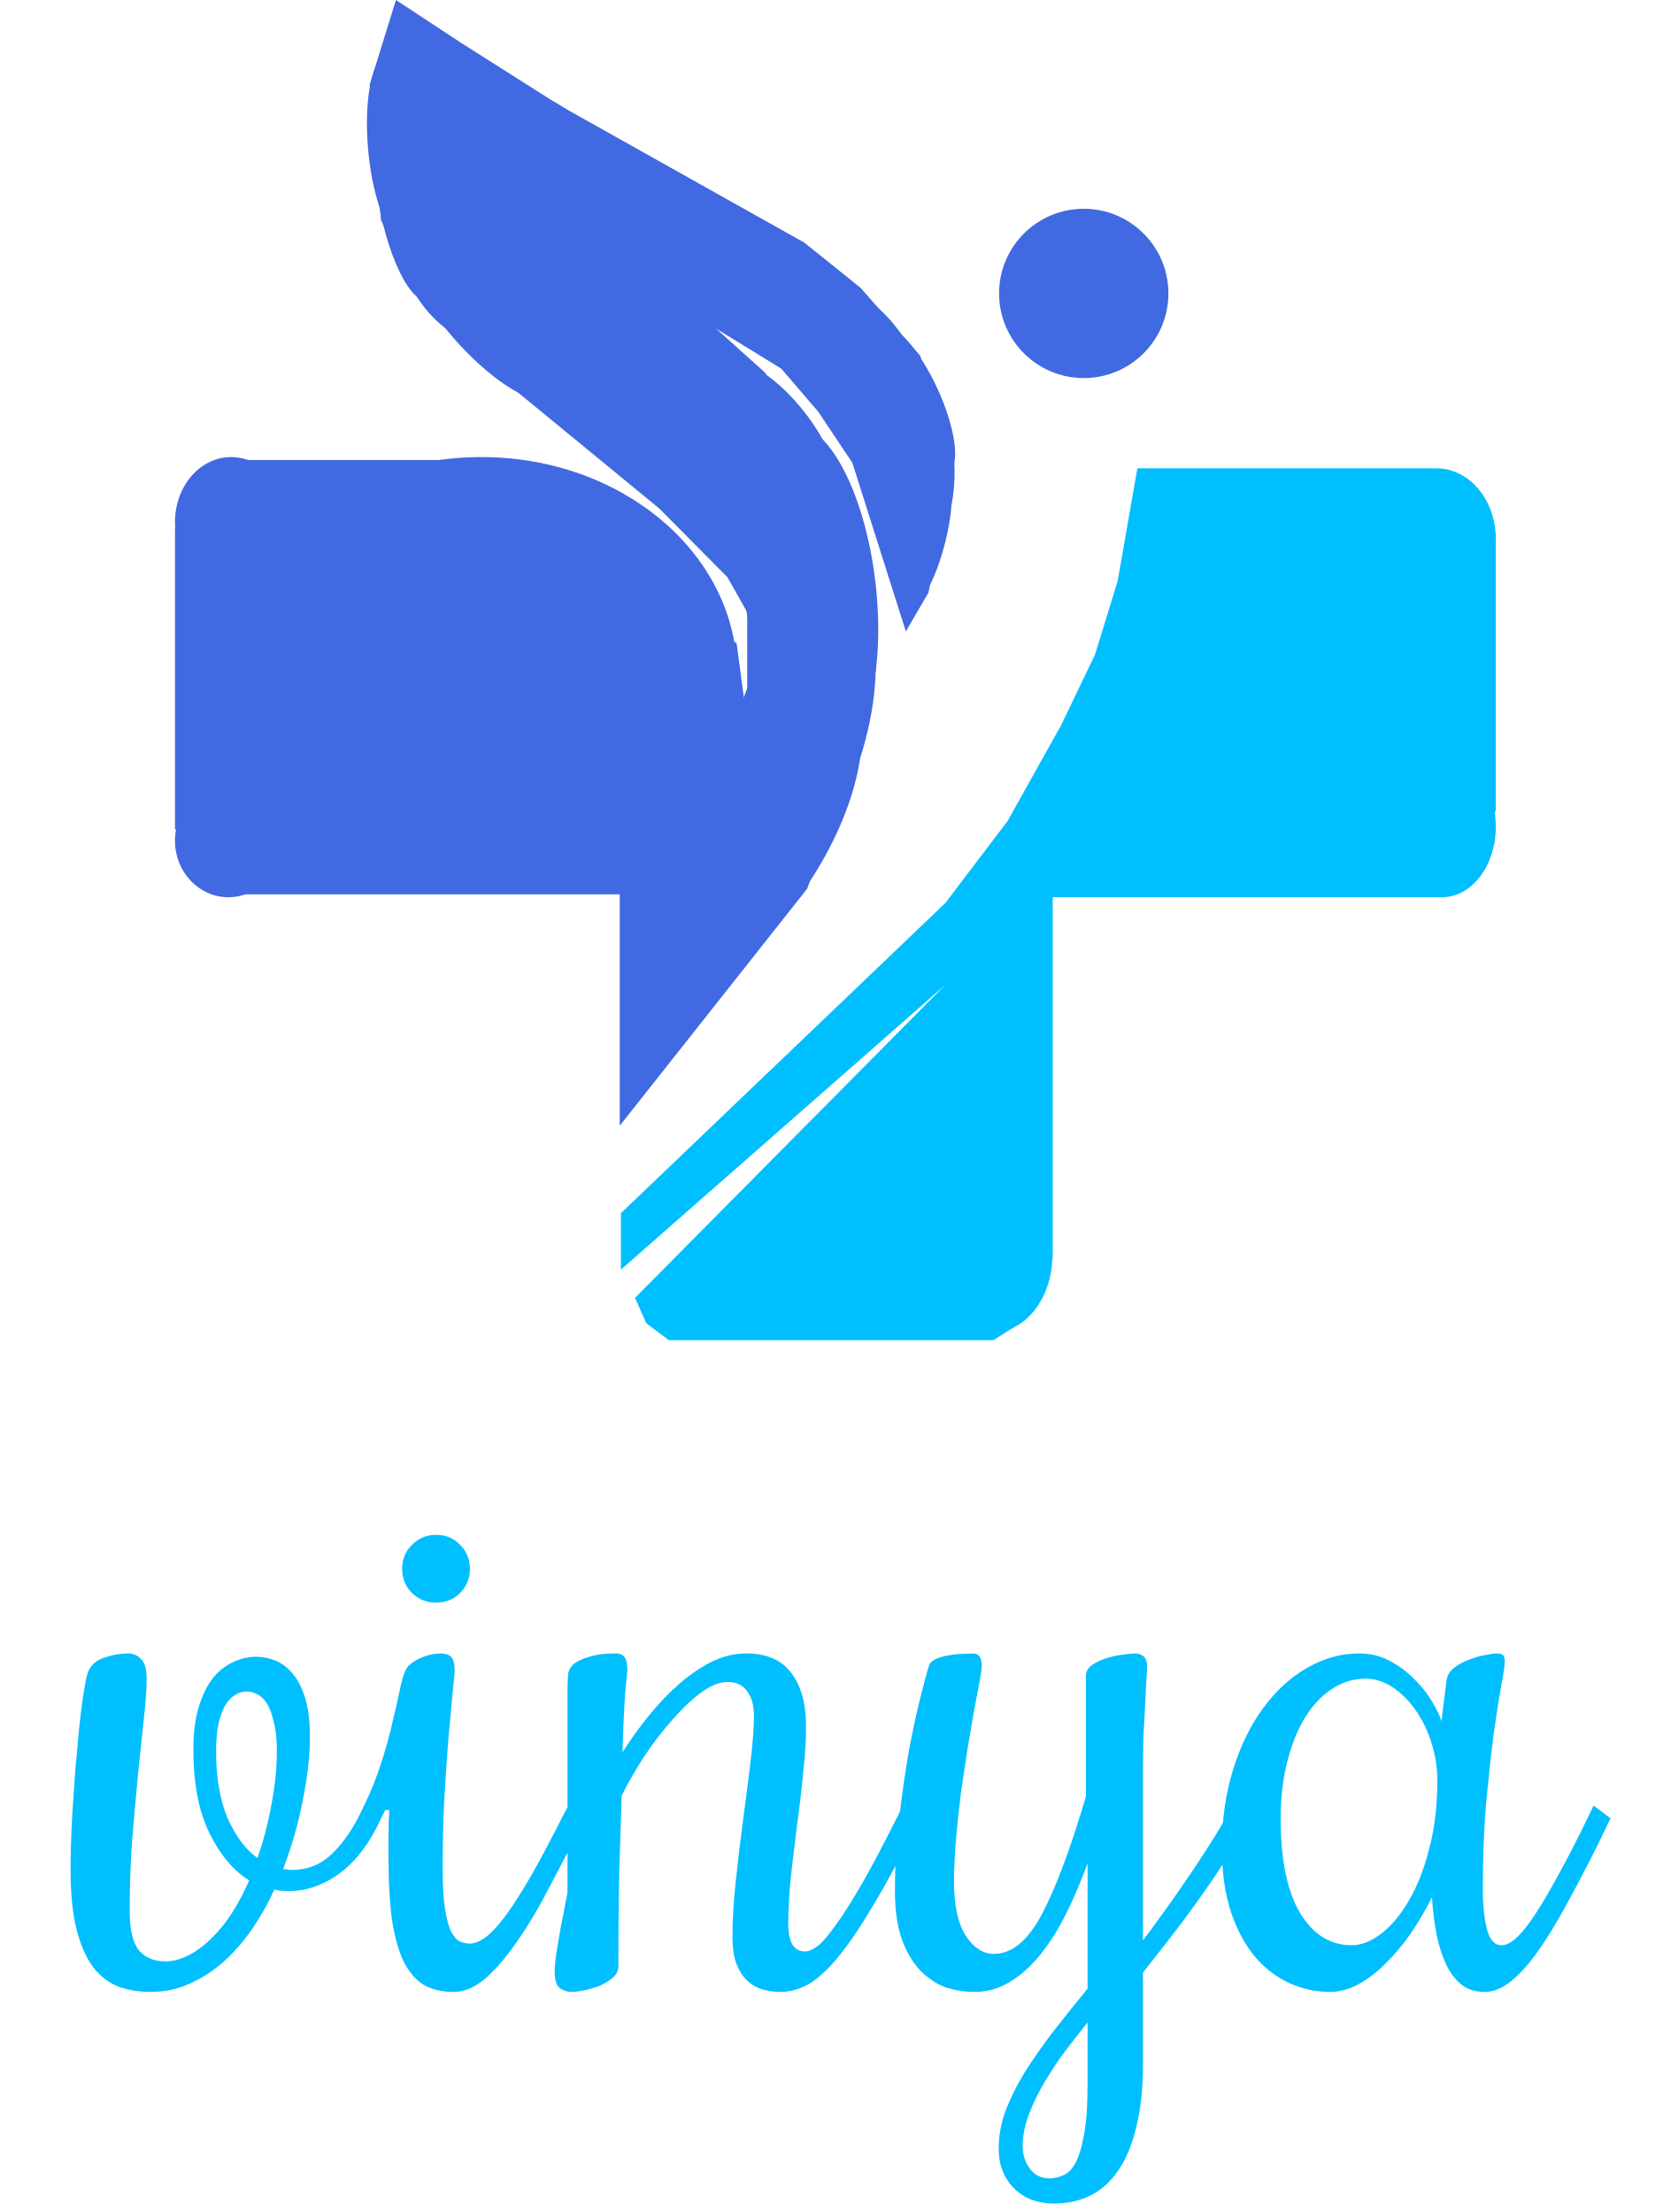
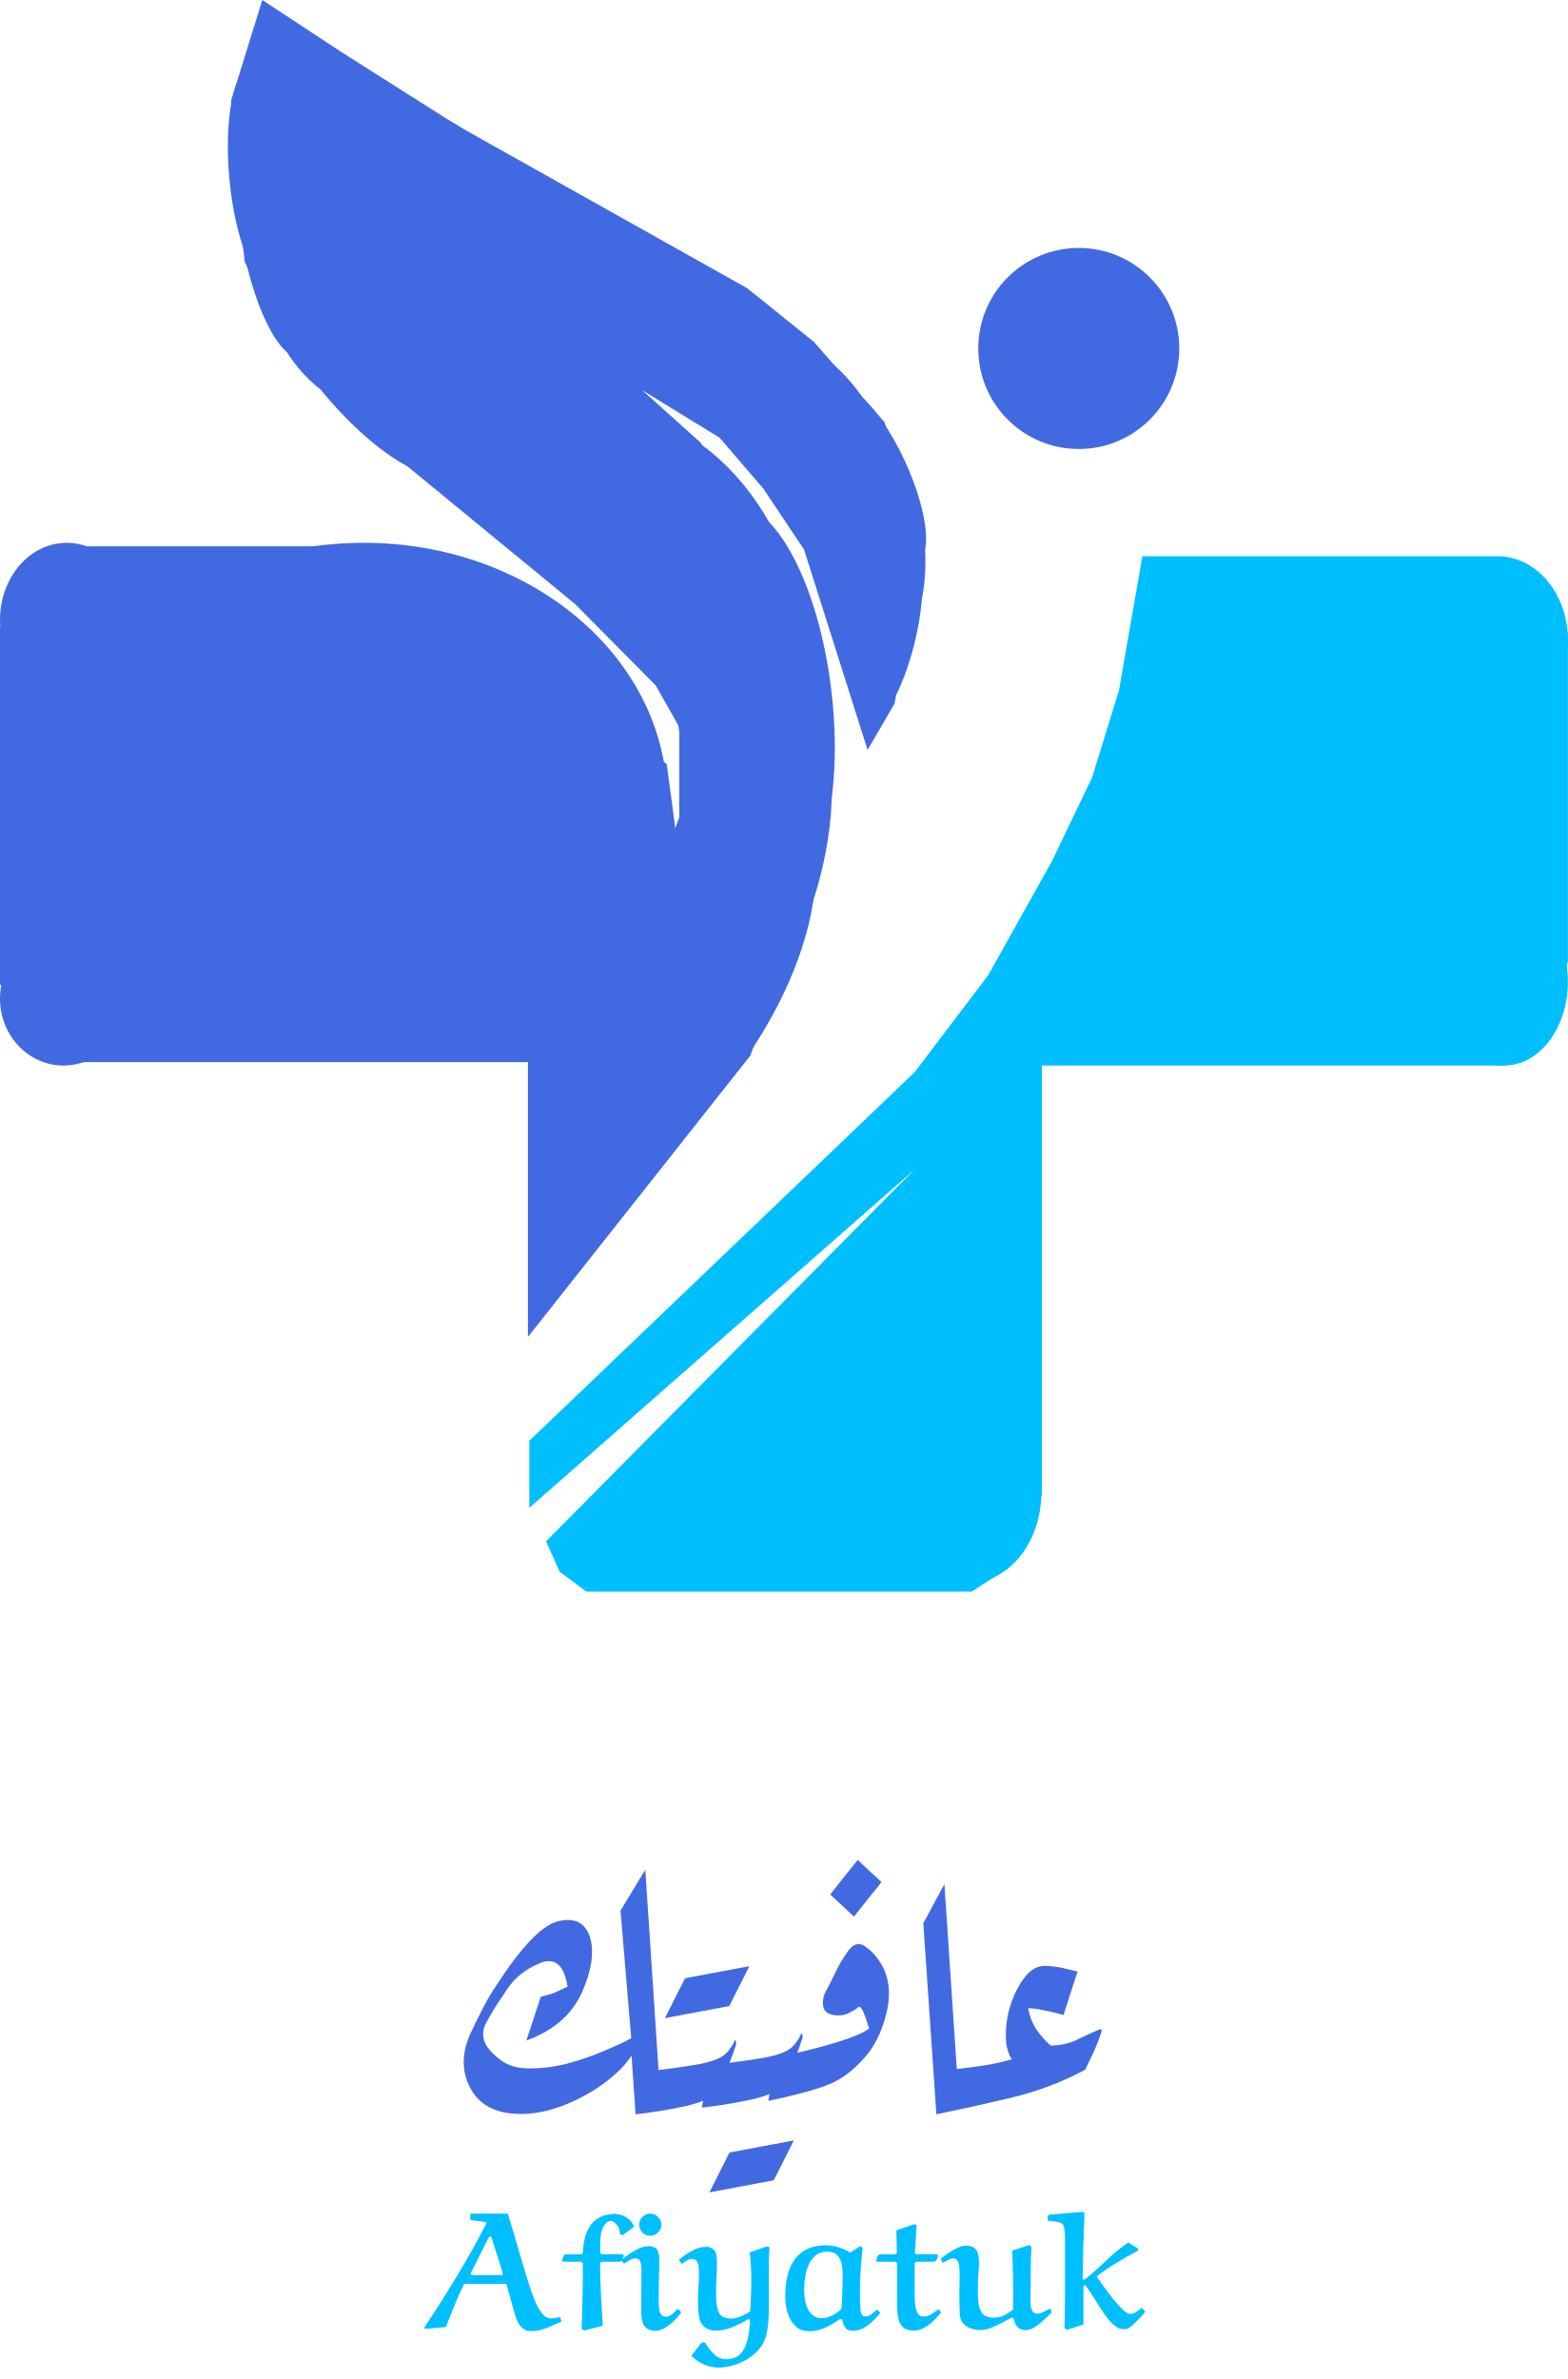
- <svg xmlns="http://www.w3.org/2000/svg" width="296" height="392" viewBox="0 0 296 392" fill="none">
-   <ellipse cx="28.624" cy="12.426" rx="28.624" ry="12.426" transform="matrix(0.500792 -0.865568 0.863521 0.504314 109.691 165.182)" fill="#4169E1" />
-   <ellipse cx="26.758" cy="11.485" rx="26.758" ry="11.485" transform="matrix(0.294583 -0.955626 0.954418 0.298473 122.792 152.39)" fill="#4169E1" />
-   <ellipse cx="29.467" cy="11.66" rx="29.467" ry="11.66" transform="matrix(-0.115822 -0.99327 0.993734 -0.111775 135.335 135.099)" fill="#4169E1" />
-   <ellipse cx="85.274" cy="119.5" rx="45.311" ry="38.5" fill="#4169E1" />
-   <ellipse cx="40.461" cy="149" rx="9.461" ry="10" fill="#4169E1" />
-   <ellipse cx="40.959" cy="92.5" rx="9.958" ry="11.5" fill="#4169E1" />
-   <ellipse cx="89.917" cy="39" rx="19.917" ry="23" fill="#4169E1" />
-   <ellipse cx="8.669" cy="15.477" rx="8.669" ry="15.477" transform="matrix(0.796068 -0.605207 0.602012 0.798487 114 79.493)" fill="#4169E1" />
-   <ellipse cx="8.147" cy="17.73" rx="8.147" ry="17.73" transform="matrix(0.796068 -0.605207 0.602012 0.798487 119.286 69.2616)" fill="#4169E1" />
-   <ellipse cx="9.777" cy="15.477" rx="9.777" ry="15.477" transform="matrix(0.796068 -0.605207 0.602012 0.798487 134.028 57.6606)" fill="#4169E1" />
-   <path d="M143 157.5L109.794 199.5V158.491H76.168H39.532L31 146.845V93.677L39.532 81.524H83.697L130.5 114L132.378 128V108.5L128.865 102.285L116.82 90.132L81.689 61.27L70.146 44.56L67.5 39L65.5 15L70.146 0L81.689 7.595L99.255 18.735L142.5 43L152.453 51L163 63L169 82L164.5 105L160.483 111.906L151 82L144.925 72.916L138.401 65.321L126.858 58.231L135.5 66L149.442 87.6L152.453 130.641L143 157.5Z" fill="#4169E1" />
-   <ellipse cx="164.511" cy="81.206" rx="4.5" ry="12.889" transform="rotate(-4.56186 164.511 81.206)" fill="#4169E1" />
-   <ellipse cx="164.012" cy="95.196" rx="3.561" ry="12.827" transform="rotate(13.9731 164.012 95.1956)" fill="#4169E1" />
-   <ellipse cx="162.015" cy="70.8" rx="4.5" ry="14.219" transform="rotate(-24.6255 162.015 70.8005)" fill="#4169E1" />
-   <ellipse cx="72.293" cy="36.59" rx="5" ry="16.931" transform="rotate(-11.5659 72.293 36.5896)" fill="#4169E1" />
-   <ellipse cx="85.188" cy="57.806" rx="5" ry="16.931" transform="rotate(-42.8983 85.1876 57.8064)" fill="#4169E1" />
-   <ellipse cx="70.207" cy="26.168" rx="5" ry="16.5" transform="rotate(-5.23143 70.2066 26.1675)" fill="#4169E1" />
-   <path d="M167.5 160L110 215V225L167.5 174.5L112.5 230L114.5 234.5L118.5 237.5H176L181.5 234L186.5 223V159H255.5L260.5 156L265 143.5V94.5L259 86L253.5 83H201.5L198 103L194 116L188 128.5L178.5 145.5L167.5 160Z" fill="#00BFFF" />
-   <ellipse cx="254.5" cy="95.5" rx="10.5" ry="12.5" fill="#00BFFF" />
-   <ellipse cx="255.5" cy="146.5" rx="9.5" ry="12.5" fill="#00BFFF" />
-   <ellipse cx="176.873" cy="223.509" rx="9.5" ry="12.5" transform="rotate(6.59703 176.873 223.509)" fill="#00BFFF" />
-   <circle cx="192" cy="52" r="15" fill="#4169E1" />
-   <path d="M25.979 297.482C25.979 299.387 25.808 301.804 25.466 304.733C25.173 307.663 24.831 310.935 24.44 314.548C24.099 318.112 23.757 321.945 23.415 326.047C23.122 330.148 22.976 334.323 22.976 338.571C22.976 341.989 23.537 344.357 24.66 345.676C25.783 346.945 27.321 347.58 29.274 347.58C30.642 347.58 32.033 347.214 33.449 346.481C34.865 345.749 36.208 344.748 37.477 343.479C38.796 342.209 40.017 340.695 41.14 338.938C42.263 337.18 43.264 335.275 44.143 333.225C41.359 331.516 39.016 328.732 37.111 324.875C35.207 320.969 34.255 316.037 34.255 310.08C34.255 307.102 34.572 304.587 35.207 302.536C35.842 300.437 36.672 298.728 37.697 297.409C38.772 296.091 39.968 295.139 41.286 294.553C42.605 293.918 43.947 293.601 45.315 293.601C46.535 293.601 47.731 293.845 48.903 294.333C50.075 294.821 51.101 295.627 51.98 296.75C52.858 297.824 53.566 299.265 54.103 301.071C54.641 302.878 54.909 305.1 54.909 307.736C54.909 311.057 54.494 314.792 53.664 318.942C52.883 323.044 51.711 327.146 50.148 331.247C50.393 331.247 50.637 331.271 50.881 331.32C51.125 331.369 51.369 331.394 51.613 331.394C54.348 331.394 56.667 330.515 58.571 328.757C60.524 326.95 62.258 324.533 63.772 321.506L64.504 319.968L67.507 322.238L66.774 323.776C64.821 327.585 62.453 330.441 59.67 332.346C56.935 334.201 54.103 335.129 51.174 335.129C50.734 335.129 50.246 335.104 49.709 335.056C49.221 335.007 48.855 334.934 48.61 334.836C47.487 337.326 46.169 339.67 44.655 341.867C43.142 344.064 41.457 345.993 39.602 347.653C37.795 349.265 35.793 350.559 33.596 351.535C31.447 352.512 29.152 353 26.711 353C24.709 353 22.854 352.707 21.145 352.121C19.436 351.486 17.922 350.363 16.604 348.752C15.334 347.092 14.333 344.87 13.601 342.087C12.868 339.255 12.502 335.642 12.502 331.247C12.502 329.294 12.551 327.121 12.648 324.729C12.746 322.287 12.893 319.821 13.088 317.331C13.234 314.841 13.43 312.399 13.674 310.007C13.869 307.614 14.089 305.441 14.333 303.488C14.577 301.486 14.821 299.826 15.065 298.508C15.31 297.141 15.554 296.262 15.798 295.871C16.384 294.797 17.36 294.064 18.727 293.674C20.095 293.234 21.413 293.015 22.683 293.015C23.561 293.015 24.318 293.332 24.953 293.967C25.637 294.602 25.979 295.773 25.979 297.482ZM38.283 310.373C38.283 315.061 38.967 319.016 40.334 322.238C41.75 325.412 43.508 327.756 45.607 329.27C46.682 326.193 47.512 323.02 48.098 319.748C48.732 316.428 49.05 313.254 49.05 310.227C49.05 308.273 48.879 306.638 48.537 305.319C48.244 303.952 47.853 302.854 47.365 302.023C46.877 301.193 46.291 300.607 45.607 300.266C44.973 299.924 44.338 299.753 43.703 299.753C43.02 299.753 42.36 299.948 41.726 300.339C41.091 300.681 40.505 301.267 39.968 302.097C39.48 302.927 39.065 304.025 38.723 305.393C38.43 306.76 38.283 308.42 38.283 310.373ZM68.239 320.773L67.507 322.238L66.774 323.776L63.772 321.506L64.504 319.968C65.725 317.478 66.726 314.987 67.507 312.497C68.337 309.958 68.996 307.59 69.484 305.393C70.022 303.195 70.461 301.267 70.803 299.606C71.144 297.946 71.486 296.75 71.828 296.018C72.121 295.432 72.536 294.968 73.073 294.626C73.659 294.235 74.245 293.918 74.831 293.674C75.466 293.43 76.052 293.259 76.589 293.161C77.175 293.063 77.59 293.015 77.834 293.015C78.908 293.015 79.616 293.234 79.958 293.674C80.349 294.113 80.544 294.895 80.544 296.018C80.544 296.555 80.422 297.897 80.178 300.046C79.982 302.146 79.738 304.807 79.445 308.029C79.201 311.203 78.957 314.792 78.713 318.796C78.518 322.751 78.42 326.853 78.42 331.101C78.42 334.177 78.566 336.618 78.859 338.425C79.152 340.183 79.519 341.501 79.958 342.38C80.446 343.259 80.959 343.82 81.496 344.064C82.082 344.309 82.668 344.431 83.254 344.431C84.035 344.431 84.914 344.089 85.891 343.405C86.867 342.722 88.015 341.525 89.333 339.816C90.651 338.059 92.165 335.715 93.874 332.785C95.583 329.807 97.585 326.047 99.88 321.506L100.686 319.968L103.688 322.238L102.883 323.776C101.027 327.39 99.172 330.954 97.316 334.47C95.51 337.985 93.654 341.11 91.75 343.845C89.894 346.579 88.015 348.801 86.11 350.51C84.206 352.17 82.302 353 80.397 353C78.395 353 76.662 352.609 75.197 351.828C73.781 350.998 72.585 349.655 71.608 347.8C70.681 345.944 69.973 343.503 69.484 340.476C69.045 337.399 68.825 333.615 68.825 329.123C68.825 327.854 68.825 326.535 68.825 325.168C68.825 323.752 68.874 322.287 68.972 320.773H68.239ZM83.254 278C83.254 279.709 82.668 281.149 81.496 282.321C80.373 283.444 78.957 284.006 77.248 284.006C75.588 284.006 74.172 283.444 73 282.321C71.828 281.149 71.242 279.709 71.242 278C71.242 276.34 71.828 274.924 73 273.752C74.172 272.58 75.588 271.994 77.248 271.994C78.957 271.994 80.373 272.58 81.496 273.752C82.668 274.924 83.254 276.34 83.254 278ZM128.884 298.068C127.517 298.068 125.979 298.679 124.27 299.899C122.609 301.12 120.925 302.707 119.216 304.66C117.507 306.564 115.847 308.713 114.235 311.105C112.673 313.498 111.306 315.866 110.134 318.21C109.987 322.507 109.841 327.194 109.694 332.272C109.597 337.351 109.548 342.771 109.548 348.532C109.548 349.265 109.206 349.924 108.522 350.51C107.888 351.047 107.131 351.511 106.252 351.901C105.373 352.243 104.47 352.512 103.542 352.707C102.614 352.902 101.857 353 101.271 353C100.539 353 99.856 352.78 99.221 352.341C98.586 351.901 98.269 350.925 98.269 349.411C98.269 348.679 98.342 347.775 98.488 346.701C98.635 345.578 98.83 344.382 99.074 343.112C99.269 341.843 99.514 340.549 99.807 339.23C100.051 337.863 100.295 336.594 100.539 335.422V299.606C100.539 298.63 100.563 297.873 100.612 297.336C100.612 296.75 100.686 296.311 100.832 296.018C101.125 295.334 101.638 294.797 102.37 294.406C103.103 294.016 103.884 293.723 104.714 293.527C105.544 293.283 106.35 293.137 107.131 293.088C107.912 293.039 108.522 293.015 108.962 293.015C109.792 293.015 110.354 293.234 110.646 293.674C110.988 294.113 111.159 294.895 111.159 296.018C111.159 295.871 111.037 297.067 110.793 299.606C110.598 302.146 110.427 305.783 110.28 310.52C111.745 308.225 113.332 306.027 115.041 303.928C116.75 301.828 118.532 299.973 120.388 298.361C122.243 296.75 124.147 295.456 126.101 294.479C128.103 293.503 130.129 293.015 132.18 293.015C135.842 293.015 138.527 294.187 140.236 296.53C141.945 298.825 142.8 301.95 142.8 305.905C142.8 308.396 142.629 311.179 142.287 314.255C141.994 317.282 141.628 320.383 141.188 323.557C140.798 326.682 140.432 329.758 140.09 332.785C139.797 335.764 139.65 338.498 139.65 340.988C139.65 344.211 140.651 345.822 142.653 345.822C143.288 345.822 144.021 345.505 144.851 344.87C145.729 344.187 146.804 342.941 148.073 341.135C149.392 339.328 150.954 336.862 152.761 333.737C154.567 330.563 156.716 326.486 159.206 321.506L159.938 319.968L162.941 322.238L162.209 323.776C159.279 329.636 156.667 334.445 154.372 338.205C152.126 341.965 150.075 344.943 148.22 347.141C146.364 349.338 144.631 350.876 143.02 351.755C141.408 352.585 139.797 353 138.186 353C137.16 353 136.135 352.854 135.109 352.561C134.084 352.268 133.181 351.755 132.399 351.022C131.618 350.29 130.983 349.313 130.495 348.093C130.007 346.823 129.763 345.212 129.763 343.259C129.763 340.329 129.958 337.033 130.349 333.371C130.739 329.709 131.179 326.047 131.667 322.385C132.155 318.723 132.595 315.28 132.985 312.058C133.376 308.786 133.571 306.125 133.571 304.074C133.571 302.268 133.181 300.827 132.399 299.753C131.618 298.63 130.446 298.068 128.884 298.068ZM164.626 295.065C164.821 294.577 165.285 294.187 166.018 293.894C166.75 293.601 167.531 293.405 168.361 293.308C169.191 293.161 169.973 293.088 170.705 293.088C171.438 293.039 171.926 293.015 172.17 293.015C172.902 293.015 173.366 293.21 173.562 293.601C173.806 293.942 173.928 294.504 173.928 295.285C173.928 295.676 173.806 296.555 173.562 297.922C173.317 299.24 173 300.9 172.609 302.902C172.268 304.904 171.877 307.175 171.438 309.714C171.047 312.253 170.656 314.865 170.266 317.551C169.924 320.236 169.631 322.971 169.387 325.754C169.143 328.488 169.021 331.076 169.021 333.518C169.021 337.766 169.729 340.964 171.145 343.112C172.561 345.212 174.196 346.262 176.052 346.262C179.274 346.262 182.131 343.894 184.621 339.157C187.111 334.421 189.699 327.487 192.385 318.356V297.043C192.385 296.213 192.751 295.554 193.483 295.065C194.265 294.528 195.144 294.113 196.12 293.82C197.097 293.527 198.049 293.332 198.977 293.234C199.904 293.088 200.563 293.015 200.954 293.015C202.468 293.015 203.225 293.771 203.225 295.285C203.225 295.822 203.176 296.726 203.078 297.995C203.029 299.216 202.956 300.681 202.858 302.39C202.761 304.05 202.663 305.905 202.565 307.956C202.517 309.958 202.492 311.984 202.492 314.035V343.845C203.371 342.722 204.47 341.232 205.788 339.377C207.155 337.521 208.547 335.544 209.963 333.444C211.428 331.345 212.819 329.245 214.138 327.146C215.505 325.046 216.604 323.166 217.434 321.506L218.239 319.968L221.242 322.238L220.437 323.776C219.411 325.827 218.19 327.951 216.774 330.148C215.358 332.346 213.845 334.567 212.233 336.813C210.671 339.011 209.035 341.208 207.326 343.405C205.666 345.554 204.055 347.604 202.492 349.558V365.744C202.492 370.236 202.077 374.045 201.247 377.17C200.466 380.344 199.367 382.907 197.951 384.86C196.535 386.862 194.875 388.303 192.971 389.182C191.066 390.061 188.991 390.5 186.745 390.5C185.329 390.5 184.011 390.28 182.79 389.841C181.618 389.401 180.593 388.742 179.714 387.863C178.835 387.033 178.151 386.008 177.663 384.787C177.175 383.615 176.931 382.272 176.931 380.759C176.931 378.562 177.321 376.364 178.103 374.167C178.933 371.97 180.056 369.699 181.472 367.355C182.937 365.012 184.621 362.595 186.525 360.104C188.43 357.663 190.48 355.1 192.678 352.414V330.222C191.457 333.542 190.139 336.618 188.723 339.45C187.307 342.233 185.769 344.626 184.108 346.628C182.448 348.63 180.666 350.192 178.762 351.315C176.857 352.438 174.807 353 172.609 353C171.047 353 169.436 352.756 167.775 352.268C166.164 351.73 164.65 350.778 163.234 349.411C161.867 348.044 160.744 346.213 159.865 343.918C158.986 341.574 158.547 338.596 158.547 334.982C158.547 330.881 158.791 326.706 159.279 322.458C159.768 318.21 160.329 314.255 160.964 310.593C161.647 306.931 162.331 303.732 163.015 300.998C163.698 298.215 164.235 296.237 164.626 295.065ZM185.939 386.032C186.721 386.032 187.502 385.861 188.283 385.52C189.113 385.227 189.846 384.519 190.48 383.396C191.115 382.272 191.628 380.612 192.019 378.415C192.458 376.218 192.678 373.239 192.678 369.479V358.42C191.018 360.471 189.479 362.448 188.063 364.353C186.696 366.306 185.5 368.186 184.475 369.992C183.449 371.848 182.644 373.63 182.058 375.339C181.472 377.048 181.179 378.708 181.179 380.319C181.179 381.833 181.594 383.151 182.424 384.274C183.254 385.446 184.426 386.032 185.939 386.032ZM262.697 334.836C262.697 337.619 262.941 339.963 263.43 341.867C263.918 343.771 264.772 344.724 265.993 344.724C266.726 344.724 267.507 344.382 268.337 343.698C269.216 342.966 270.217 341.794 271.34 340.183C272.463 338.571 273.732 336.496 275.148 333.957C276.613 331.369 278.273 328.22 280.129 324.509L282.326 319.968L285.329 322.238L283.132 326.779C281.081 330.881 279.152 334.567 277.346 337.839C275.588 341.062 273.903 343.796 272.292 346.042C270.681 348.288 269.094 350.021 267.531 351.242C266.018 352.414 264.504 353 262.99 353C261.379 353 260.012 352.561 258.889 351.682C257.814 350.803 256.911 349.606 256.179 348.093C255.446 346.53 254.885 344.748 254.494 342.746C254.104 340.695 253.835 338.522 253.688 336.228C252.517 338.571 251.223 340.769 249.807 342.819C248.391 344.821 246.901 346.579 245.339 348.093C243.825 349.606 242.238 350.803 240.578 351.682C238.918 352.561 237.258 353 235.598 353C233.156 353 230.788 352.487 228.493 351.462C226.198 350.437 224.147 348.874 222.341 346.774C220.583 344.675 219.167 342.038 218.093 338.864C217.019 335.642 216.481 331.857 216.481 327.512C216.481 322.434 217.141 317.795 218.459 313.596C219.777 309.348 221.56 305.71 223.806 302.683C226.052 299.606 228.64 297.238 231.569 295.578C234.499 293.869 237.575 293.015 240.798 293.015C242.751 293.015 244.558 293.454 246.218 294.333C247.878 295.212 249.318 296.286 250.539 297.556C251.809 298.776 252.858 300.095 253.688 301.511C254.519 302.878 255.08 304.05 255.373 305.026L256.252 297.922C256.35 296.994 256.789 296.213 257.57 295.578C258.4 294.943 259.304 294.455 260.28 294.113C261.257 293.723 262.209 293.454 263.137 293.308C264.064 293.112 264.724 293.015 265.114 293.015C265.7 293.015 266.091 293.112 266.286 293.308C266.481 293.503 266.579 293.894 266.579 294.479C266.579 295.212 266.359 296.701 265.92 298.947C265.529 301.145 265.09 303.977 264.602 307.443C264.162 310.861 263.723 314.89 263.283 319.528C262.893 324.167 262.697 329.27 262.697 334.836ZM254.641 315.5C254.641 313.254 254.299 311.057 253.615 308.908C252.932 306.711 252.004 304.782 250.832 303.122C249.66 301.413 248.293 300.046 246.73 299.021C245.217 297.995 243.605 297.482 241.896 297.482C239.797 297.482 237.819 298.093 235.964 299.313C234.157 300.485 232.57 302.17 231.203 304.367C229.885 306.516 228.835 309.128 228.054 312.204C227.272 315.231 226.882 318.576 226.882 322.238C226.882 329.562 228.029 335.153 230.324 339.011C232.619 342.819 235.671 344.724 239.479 344.724C241.14 344.724 242.849 344.064 244.606 342.746C246.413 341.379 248.049 339.45 249.514 336.96C251.027 334.421 252.248 331.345 253.176 327.731C254.152 324.118 254.641 320.041 254.641 315.5Z" fill="#00BFFF" />
+ <svg xmlns="http://www.w3.org/2000/svg" width="234" height="355" viewBox="0 0 234 355" fill="none">
+   <ellipse cx="28.624" cy="12.426" rx="28.624" ry="12.426" transform="matrix(0.500792 -0.865568 0.863521 0.504314 78.6906 165.182)" fill="#4169E1" />
+   <ellipse cx="26.758" cy="11.485" rx="26.758" ry="11.485" transform="matrix(0.294583 -0.955626 0.954418 0.298473 91.7922 152.39)" fill="#4169E1" />
+   <ellipse cx="29.467" cy="11.66" rx="29.467" ry="11.66" transform="matrix(-0.115822 -0.99327 0.993734 -0.111775 104.335 135.099)" fill="#4169E1" />
+   <ellipse cx="54.274" cy="119.5" rx="45.311" ry="38.5" fill="#4169E1" />
+   <ellipse cx="9.461" cy="149" rx="9.461" ry="10" fill="#4169E1" />
+   <ellipse cx="9.958" cy="92.5" rx="9.958" ry="11.5" fill="#4169E1" />
+   <ellipse cx="58.917" cy="39" rx="19.917" ry="23" fill="#4169E1" />
+   <ellipse cx="8.669" cy="15.477" rx="8.669" ry="15.477" transform="matrix(0.796068 -0.605207 0.602012 0.798487 83 79.493)" fill="#4169E1" />
+   <ellipse cx="8.147" cy="17.73" rx="8.147" ry="17.73" transform="matrix(0.796068 -0.605207 0.602012 0.798487 88.2862 69.2616)" fill="#4169E1" />
+   <ellipse cx="9.777" cy="15.477" rx="9.777" ry="15.477" transform="matrix(0.796068 -0.605207 0.602012 0.798487 103.028 57.6606)" fill="#4169E1" />
+   <path d="M112 157.5L78.794 199.5V158.491H45.169H8.532L0 146.845V93.677L8.532 81.524H52.697L99.5 114L101.378 128V108.5L97.865 102.285L85.82 90.132L50.689 61.27L39.146 44.56L36.5 39L34.5 15L39.146 0L50.689 7.595L68.255 18.735L111.5 43L121.453 51L132 63L138 82L133.5 105L129.483 111.906L120 82L113.925 72.916L107.401 65.321L95.858 58.231L104.5 66L118.442 87.6L121.453 130.641L112 157.5Z" fill="#4169E1" />
+   <ellipse cx="133.511" cy="81.206" rx="4.5" ry="12.889" transform="rotate(-4.56186 133.511 81.206)" fill="#4169E1" />
+   <ellipse cx="133.012" cy="95.196" rx="3.561" ry="12.827" transform="rotate(13.9731 133.012 95.1956)" fill="#4169E1" />
+   <ellipse cx="131.015" cy="70.8" rx="4.5" ry="14.219" transform="rotate(-24.6255 131.015 70.8005)" fill="#4169E1" />
+   <ellipse cx="41.293" cy="36.59" rx="5" ry="16.931" transform="rotate(-11.5659 41.293 36.5896)" fill="#4169E1" />
+   <ellipse cx="54.188" cy="57.806" rx="5" ry="16.931" transform="rotate(-42.8983 54.1876 57.8064)" fill="#4169E1" />
+   <ellipse cx="39.207" cy="26.168" rx="5" ry="16.5" transform="rotate(-5.23143 39.2066 26.1675)" fill="#4169E1" />
+   <path d="M136.5 160L79 215V225L136.5 174.5L81.5 230L83.5 234.5L87.5 237.5H145L150.5 234L155.5 223V159H224.5L229.5 156L234 143.5V94.5L228 86L222.5 83H170.5L167 103L163 116L157 128.5L147.5 145.5L136.5 160Z" fill="#00BFFF" />
+   <ellipse cx="223.5" cy="95.5" rx="10.5" ry="12.5" fill="#00BFFF" />
+   <ellipse cx="224.5" cy="146.5" rx="9.5" ry="12.5" fill="#00BFFF" />
+   <ellipse cx="145.873" cy="223.509" rx="9.5" ry="12.5" transform="rotate(6.59703 145.873 223.509)" fill="#00BFFF" />
+   <circle cx="161" cy="52" r="15" fill="#4169E1" />
+   <path d="M66.543 347.25L63.393 347.525L63.343 347.275C65.026 344.758 66.643 342.217 68.193 339.65C69.743 337.083 71.21 334.467 72.593 331.8C72.61 331.783 72.618 331.742 72.618 331.675C72.618 331.608 72.593 331.575 72.543 331.575L70.193 331.275V330.325H75.793L78.568 339.65C78.751 340.233 78.96 340.892 79.193 341.625C79.427 342.342 79.693 343.033 79.993 343.7C80.293 344.35 80.626 344.892 80.993 345.325C81.36 345.742 81.751 345.95 82.168 345.95C82.385 345.95 82.618 345.933 82.868 345.9C83.135 345.85 83.385 345.8 83.618 345.75L83.793 346.45C83.076 346.767 82.326 347.083 81.543 347.4C80.76 347.7 80.001 347.85 79.268 347.85C78.768 347.85 78.36 347.725 78.043 347.475C77.727 347.208 77.477 346.883 77.293 346.5C77.11 346.117 76.96 345.733 76.843 345.35L75.568 340.8H69.293C69.01 341.333 68.71 341.967 68.393 342.7C68.076 343.417 67.76 344.175 67.443 344.975C67.126 345.758 66.826 346.517 66.543 347.25ZM74.793 339.5C74.826 339.5 74.868 339.492 74.918 339.475C74.985 339.442 75.018 339.408 75.018 339.375C75.018 339.342 75.018 339.283 75.018 339.2C75.018 339.117 75.01 339.067 74.993 339.05L73.368 333.925C73.352 333.842 73.318 333.792 73.268 333.775C73.218 333.742 73.177 333.725 73.143 333.725C73.076 333.725 73.001 333.792 72.918 333.925L70.293 339.125C70.26 339.175 70.243 339.25 70.243 339.35C70.243 339.383 70.276 339.417 70.343 339.45C70.41 339.483 70.468 339.5 70.518 339.5H74.793ZM89.567 337.7C89.567 339.267 89.608 340.875 89.692 342.525C89.792 344.158 89.883 345.667 89.967 347.05L87.242 347.75L86.817 347.525C86.85 346.658 86.875 345.675 86.892 344.575C86.925 343.458 86.95 342.308 86.967 341.125C86.983 339.942 86.992 338.808 86.992 337.725L86.767 337.5H83.992L83.867 337.3L84.117 336.575L84.392 336.4H86.792L86.992 336.15C87.058 334.817 87.267 333.758 87.617 332.975C87.983 332.192 88.417 331.617 88.917 331.25C89.433 330.867 89.942 330.625 90.442 330.525C90.958 330.408 91.392 330.35 91.742 330.35C91.908 330.35 92.167 330.392 92.517 330.475C92.867 330.542 93.242 330.717 93.642 331C94.042 331.267 94.383 331.692 94.667 332.275L92.917 333.55L92.517 333.375C92.517 332.775 92.35 332.3 92.017 331.95C91.7 331.583 91.408 331.4 91.142 331.4C90.892 331.4 90.617 331.558 90.317 331.875C90.033 332.192 89.833 332.642 89.717 333.225C89.65 333.575 89.608 333.958 89.592 334.375C89.575 334.775 89.567 335.367 89.567 336.15L89.792 336.375H92.942L93.092 336.625L92.867 337.275L92.567 337.5H89.792L89.567 337.7ZM95.403 331.975C95.403 331.525 95.562 331.142 95.878 330.825C96.212 330.492 96.603 330.325 97.053 330.325C97.503 330.325 97.887 330.492 98.203 330.825C98.537 331.142 98.703 331.525 98.703 331.975C98.703 332.425 98.537 332.817 98.203 333.15C97.887 333.467 97.503 333.625 97.053 333.625C96.603 333.625 96.212 333.467 95.878 333.15C95.562 332.817 95.403 332.425 95.403 331.975ZM101.178 344.525L101.603 344.925V345.2C101.287 345.583 100.92 345.983 100.503 346.4C100.087 346.8 99.637 347.142 99.153 347.425C98.687 347.692 98.203 347.825 97.703 347.825C97.403 347.825 97.12 347.758 96.853 347.625C96.587 347.508 96.37 347.342 96.203 347.125C95.987 346.825 95.845 346.458 95.778 346.025C95.712 345.592 95.687 344.992 95.703 344.225C95.72 343.442 95.728 342.417 95.728 341.15V338.225C95.712 337.958 95.645 337.692 95.528 337.425C95.428 337.142 95.203 337 94.853 337C94.587 337 94.303 337.083 94.003 337.25C93.72 337.4 93.428 337.583 93.128 337.8L92.728 337.25C93.112 336.933 93.528 336.617 93.978 336.3C94.445 335.983 94.92 335.717 95.403 335.5C95.887 335.283 96.37 335.175 96.853 335.175C97.103 335.175 97.345 335.225 97.578 335.325C97.812 335.408 97.987 335.55 98.103 335.75C98.203 335.917 98.278 336.125 98.328 336.375C98.378 336.625 98.403 337.117 98.403 337.85C98.403 338.35 98.387 338.858 98.353 339.375C98.337 339.875 98.328 340.375 98.328 340.875C98.328 341.892 98.32 342.758 98.303 343.475C98.303 344.192 98.378 344.742 98.528 345.125C98.678 345.508 98.97 345.7 99.403 345.7C99.703 345.7 100.012 345.567 100.328 345.3C100.645 345.033 100.928 344.775 101.178 344.525ZM114.847 335.325C114.83 335.692 114.814 336.025 114.797 336.325C114.78 336.608 114.764 336.933 114.747 337.3C114.747 337.667 114.747 338.133 114.747 338.7C114.747 339.25 114.747 339.958 114.747 340.825C114.747 341.692 114.747 342.775 114.747 344.075C114.747 345.025 114.722 345.825 114.672 346.475C114.622 347.108 114.522 347.742 114.372 348.375C114.139 349.375 113.647 350.242 112.897 350.975C112.147 351.708 111.264 352.275 110.247 352.675C109.247 353.092 108.23 353.3 107.197 353.3C106.48 353.3 105.747 353.133 104.997 352.8C104.247 352.467 103.647 352.042 103.197 351.525L104.697 349.55H105.222C105.605 350.217 106.055 350.8 106.572 351.3C107.105 351.8 107.689 352.05 108.322 352.05C109.272 352.05 109.997 351.783 110.497 351.25C111.014 350.717 111.372 350 111.572 349.1C111.789 348.217 111.905 347.233 111.922 346.15L111.672 346.05C111.005 346.483 110.23 346.883 109.347 347.25C108.48 347.6 107.68 347.775 106.947 347.775C106.247 347.775 105.705 347.642 105.322 347.375C104.939 347.108 104.664 346.758 104.497 346.325C104.347 345.875 104.255 345.375 104.222 344.825C104.189 344.258 104.172 343.683 104.172 343.1C104.172 342.467 104.197 341.825 104.247 341.175C104.297 340.525 104.322 339.883 104.322 339.25C104.322 338.983 104.305 338.683 104.272 338.35C104.255 338 104.172 337.7 104.022 337.45C103.872 337.2 103.605 337.075 103.222 337.075C103.005 337.075 102.755 337.158 102.472 337.325C102.205 337.492 101.972 337.667 101.772 337.85L101.322 337.225C101.855 336.758 102.489 336.317 103.222 335.9C103.955 335.483 104.689 335.275 105.422 335.275C105.839 335.275 106.214 335.425 106.547 335.725C106.68 335.842 106.789 336.042 106.872 336.325C106.955 336.592 106.997 337.117 106.997 337.9C106.997 338.633 106.972 339.358 106.922 340.075C106.889 340.775 106.872 341.517 106.872 342.3C106.872 343.633 107.022 344.583 107.322 345.15C107.622 345.7 108.23 345.975 109.147 345.975C109.497 345.975 109.855 345.908 110.222 345.775C110.605 345.642 110.955 345.492 111.272 345.325C111.589 345.142 111.814 345.008 111.947 344.925C112.014 344.192 112.055 343.442 112.072 342.675C112.105 341.892 112.122 341.108 112.122 340.325C112.122 339.592 112.105 338.875 112.072 338.175C112.039 337.458 111.98 336.767 111.897 336.1L114.397 335.225L114.847 335.325ZM128.391 335.175L128.741 335.4C128.625 336.533 128.525 337.675 128.441 338.825C128.375 339.958 128.341 341.092 128.341 342.225C128.341 343.342 128.375 344.2 128.441 344.8C128.508 345.383 128.75 345.675 129.166 345.675C129.45 345.675 129.75 345.558 130.066 345.325C130.383 345.075 130.666 344.842 130.916 344.625L131.391 345.15C131.058 345.55 130.675 345.958 130.241 346.375C129.825 346.775 129.366 347.117 128.866 347.4C128.366 347.667 127.833 347.8 127.266 347.8C126.7 347.8 126.308 347.617 126.091 347.25C125.891 346.883 125.766 346.517 125.716 346.15L125.391 346.025C124.741 346.508 124.016 346.942 123.216 347.325C122.416 347.692 121.591 347.875 120.741 347.875C120.075 347.875 119.508 347.708 119.041 347.375C118.591 347.042 118.225 346.608 117.941 346.075C117.675 345.542 117.483 344.983 117.366 344.4C117.25 343.8 117.191 343.242 117.191 342.725C117.191 340.192 117.7 338.283 118.716 337C119.75 335.7 121.258 335.05 123.241 335.05C123.925 335.05 124.566 335.15 125.166 335.35C125.766 335.533 126.341 335.792 126.891 336.125L128.391 335.175ZM125.766 339.225C125.766 338.792 125.716 338.325 125.616 337.825C125.516 337.325 125.3 336.9 124.966 336.55C124.65 336.183 124.15 336 123.466 336C122.75 336 122.166 336.192 121.716 336.575C121.266 336.942 120.916 337.425 120.666 338.025C120.416 338.608 120.241 339.233 120.141 339.9C120.058 340.567 120.016 341.183 120.016 341.75C120.016 342.183 120.05 342.642 120.116 343.125C120.2 343.608 120.341 344.067 120.541 344.5C120.741 344.917 121.008 345.258 121.341 345.525C121.691 345.792 122.125 345.925 122.641 345.925C123.208 345.925 123.741 345.783 124.241 345.5C124.758 345.217 125.2 344.908 125.566 344.575C125.616 344.208 125.65 343.717 125.666 343.1C125.7 342.467 125.725 341.808 125.741 341.125C125.758 340.425 125.766 339.792 125.766 339.225ZM133.783 332.8L136.458 331.9L136.833 332.075C136.833 332.075 136.816 332.217 136.783 332.5C136.766 332.783 136.741 333.142 136.708 333.575C136.691 333.992 136.666 334.433 136.633 334.9C136.599 335.367 136.566 335.792 136.533 336.175L136.708 336.375H139.833L140.008 336.625L139.758 337.275L139.458 337.5H136.708L136.508 337.7V341.675C136.508 342.375 136.524 343.033 136.558 343.65C136.608 344.25 136.724 344.742 136.908 345.125C137.108 345.492 137.433 345.675 137.883 345.675C138.216 345.675 138.566 345.575 138.933 345.375C139.316 345.158 139.641 344.925 139.908 344.675H140.158L140.458 345.05C140.141 345.467 139.766 345.883 139.333 346.3C138.916 346.717 138.449 347.067 137.933 347.35C137.433 347.633 136.899 347.775 136.333 347.775C135.733 347.775 135.266 347.65 134.933 347.4C134.599 347.15 134.358 346.817 134.208 346.4C134.058 345.967 133.966 345.492 133.933 344.975C133.899 344.458 133.883 343.942 133.883 343.425V337.725L133.658 337.5H130.908L130.758 337.3L131.008 336.575L131.283 336.4H133.683L133.858 336.175C133.858 335.742 133.849 335.267 133.833 334.75C133.816 334.217 133.799 333.758 133.783 333.375C133.783 332.992 133.783 332.8 133.783 332.8ZM151.061 335.85L153.636 335L153.936 335.25C153.886 336.383 153.852 337.517 153.836 338.65C153.819 339.783 153.811 340.925 153.811 342.075C153.811 342.242 153.802 342.5 153.786 342.85C153.769 343.2 153.777 343.558 153.811 343.925C153.844 344.292 153.936 344.608 154.086 344.875C154.236 345.125 154.486 345.25 154.836 345.25C155.086 345.25 155.361 345.175 155.661 345.025C155.977 344.875 156.269 344.717 156.536 344.55H156.786L156.986 345.05C156.636 345.4 156.236 345.783 155.786 346.2C155.336 346.617 154.877 346.975 154.411 347.275C153.961 347.558 153.519 347.7 153.086 347.7C152.502 347.7 152.077 347.533 151.811 347.2C151.544 346.85 151.369 346.442 151.286 345.975L151.036 345.825C150.552 346.075 150.027 346.35 149.461 346.65C148.911 346.933 148.369 347.183 147.836 347.4C147.302 347.6 146.802 347.7 146.336 347.7C145.869 347.7 145.427 347.633 145.011 347.5C144.611 347.383 144.244 347.175 143.911 346.875C143.494 346.492 143.269 345.95 143.236 345.25C143.202 344.533 143.186 343.583 143.186 342.4C143.186 342.117 143.186 341.842 143.186 341.575C143.202 341.292 143.211 341.025 143.211 340.775C143.211 340.125 143.211 339.517 143.211 338.95C143.211 338.367 143.144 337.9 143.011 337.55C142.877 337.183 142.619 337 142.236 337C142.019 337 141.769 337.083 141.486 337.25C141.202 337.4 140.944 337.542 140.711 337.675L140.361 337.05C140.744 336.767 141.152 336.475 141.586 336.175C142.019 335.875 142.461 335.625 142.911 335.425C143.361 335.208 143.794 335.1 144.211 335.1C144.744 335.1 145.144 335.217 145.411 335.45C145.694 335.667 145.877 335.958 145.961 336.325C146.061 336.675 146.111 337.058 146.111 337.475C146.111 337.992 146.077 338.658 146.011 339.475C145.961 340.292 145.936 341.083 145.936 341.85C145.936 342.683 145.986 343.4 146.086 344C146.202 344.6 146.427 345.058 146.761 345.375C147.111 345.692 147.636 345.85 148.336 345.85C148.919 345.85 149.436 345.733 149.886 345.5C150.336 345.25 150.769 344.967 151.186 344.65C151.202 344.167 151.211 343.667 151.211 343.15C151.211 342.633 151.211 342.117 151.211 341.6C151.211 340.617 151.194 339.642 151.161 338.675C151.144 337.708 151.111 336.767 151.061 335.85ZM161.693 341.175V346.875L159.268 347.65L158.868 347.425C158.901 346.675 158.918 345.792 158.918 344.775C158.935 343.742 158.943 342.675 158.943 341.575C158.943 340.475 158.943 339.425 158.943 338.425V334C158.943 333.717 158.935 333.442 158.918 333.175C158.901 332.908 158.86 332.642 158.793 332.375C158.743 332.108 158.643 331.917 158.493 331.8C158.343 331.683 158.101 331.6 157.768 331.55C157.451 331.483 156.985 331.425 156.368 331.375V330.65L156.618 330.475L161.643 330.05L161.843 330.175C161.843 330.375 161.835 330.75 161.818 331.3C161.801 331.833 161.776 332.475 161.743 333.225C161.726 333.958 161.701 334.742 161.668 335.575C161.651 336.408 161.635 337.225 161.618 338.025C161.601 338.825 161.585 339.533 161.568 340.15H161.918C163.018 339.25 164.076 338.308 165.093 337.325C166.11 336.325 167.21 335.425 168.393 334.625L169.868 335.55L169.843 335.85C168.776 336.417 167.718 337.017 166.668 337.65C165.618 338.283 164.618 338.967 163.668 339.7C164.051 340.25 164.476 340.85 164.943 341.5C165.41 342.133 165.876 342.742 166.343 343.325C166.826 343.892 167.268 344.358 167.668 344.725C168.068 345.092 168.385 345.275 168.618 345.275C168.951 345.275 169.251 345.192 169.518 345.025C169.785 344.858 170.076 344.642 170.393 344.375L170.943 344.975C170.293 345.725 169.768 346.283 169.368 346.65C168.985 347.017 168.685 347.267 168.468 347.4C168.251 347.517 168.085 347.567 167.968 347.55C167.851 347.55 167.735 347.55 167.618 347.55C167.118 347.55 166.618 347.317 166.118 346.85C165.618 346.367 165.126 345.767 164.643 345.05C164.176 344.333 163.71 343.608 163.243 342.875C162.793 342.125 162.351 341.483 161.918 340.95L161.693 341.175Z" fill="#00BFFF" />
+   <path d="M84.708 286.5C85.941 286.5 86.858 286.95 87.458 287.85C88.058 288.717 88.358 289.85 88.358 291.25C88.358 293.05 87.841 295.1 86.808 297.4C85.308 300.667 82.558 303.033 78.558 304.5L80.708 297.95C81.408 297.783 81.924 297.65 82.258 297.55C82.624 297.417 82.975 297.267 83.308 297.1C83.641 296.933 84.108 296.717 84.708 296.45C84.308 293.917 83.374 292.65 81.908 292.65C81.741 292.65 81.558 292.667 81.358 292.7C81.158 292.733 80.941 292.8 80.708 292.9C78.575 293.733 76.908 295.033 75.708 296.8C75.141 297.633 74.575 298.483 74.008 299.35C73.475 300.217 72.975 301.083 72.508 301.95C72.241 302.45 72.108 303 72.108 303.6C72.108 304.8 72.891 306 74.458 307.2C75.624 308.167 77.091 308.65 78.858 308.65H79.058C81.025 308.65 82.941 308.4 84.808 307.9C86.708 307.367 88.408 306.783 89.908 306.15C90.775 305.783 91.575 305.433 92.308 305.1C93.041 304.767 93.674 304.45 94.208 304.15L92.608 285.1L96.308 279L98.358 310L94.858 315.5L94.258 306.75C93.458 307.95 92.358 309.117 90.958 310.25C89.591 311.35 88.075 312.317 86.408 313.15C84.775 313.983 83.124 314.6 81.458 315C80.225 315.3 78.991 315.45 77.758 315.45C73.591 315.45 70.908 313.8 69.708 310.5C69.374 309.633 69.208 308.717 69.208 307.75C69.208 306.25 69.575 304.75 70.308 303.25C70.908 301.95 71.508 300.733 72.108 299.6C72.708 298.433 73.325 297.383 73.958 296.45C77.891 290.35 81.075 287.083 83.508 286.65C83.908 286.55 84.308 286.5 84.708 286.5ZM108.836 299.35C107.236 299.65 105.636 299.95 104.036 300.25C102.436 300.55 100.836 300.85 99.236 301.15L102.236 295.2C103.836 294.9 105.436 294.6 107.036 294.3C108.636 294 110.236 293.7 111.836 293.4L108.836 299.35ZM105.094 314.3C104.96 314.333 104.894 314.25 104.894 314.05C104.927 313.817 104.96 313.617 104.994 313.45C104.227 313.783 103.227 314.083 101.994 314.35C100.76 314.617 99.494 314.85 98.194 315.05C96.927 315.25 95.81 315.4 94.844 315.5L95.894 309.15C96.194 309.117 96.81 309.05 97.744 308.95C98.71 308.85 99.794 308.717 100.994 308.55C102.194 308.383 103.344 308.2 104.444 308C105.577 307.767 106.477 307.5 107.144 307.2C107.777 306.933 108.294 306.55 108.694 306.05C109.127 305.517 109.427 305.033 109.594 304.6C109.727 304.333 109.81 304.367 109.844 304.7C109.877 305 109.86 305.183 109.794 305.25C109.56 306.017 109.227 306.95 108.794 308.05C108.394 309.117 107.894 310.2 107.294 311.3C106.694 312.4 105.977 313.4 105.144 314.3H105.094ZM115.477 325.35C113.877 325.65 112.277 325.95 110.677 326.25C109.077 326.55 107.477 326.85 105.877 327.15L108.877 321.2C110.477 320.9 112.077 320.6 113.677 320.3C115.277 320 116.877 319.7 118.477 319.4L115.477 325.35ZM115.006 313.3C114.873 313.333 114.806 313.25 114.806 313.05C114.839 312.817 114.873 312.617 114.906 312.45C114.139 312.783 113.139 313.083 111.906 313.35C110.673 313.617 109.406 313.85 108.106 314.05C106.839 314.25 105.723 314.4 104.756 314.5L105.806 308.15C106.106 308.117 106.723 308.05 107.656 307.95C108.623 307.85 109.706 307.717 110.906 307.55C112.106 307.383 113.256 307.2 114.356 307C115.489 306.767 116.389 306.5 117.056 306.2C117.689 305.933 118.206 305.55 118.606 305.05C119.039 304.517 119.339 304.033 119.506 303.6C119.639 303.333 119.723 303.367 119.756 303.7C119.789 304 119.773 304.183 119.706 304.25C119.473 305.017 119.139 305.95 118.706 307.05C118.306 308.117 117.806 309.2 117.206 310.3C116.606 311.4 115.889 312.4 115.056 313.3H115.006ZM131.557 280.85C130.891 281.717 130.207 282.567 129.507 283.4C128.841 284.267 128.157 285.133 127.457 286L123.907 282.7C124.574 281.833 125.257 280.967 125.957 280.1C126.657 279.233 127.341 278.383 128.007 277.55L131.557 280.85ZM125.068 300.75C124.435 300.75 123.901 300.617 123.468 300.35C123.035 300.05 122.818 299.567 122.818 298.9C122.818 298.267 122.935 297.733 123.168 297.3C123.735 296.267 124.268 295.217 124.768 294.15C125.301 293.05 125.901 292.05 126.568 291.15C127.068 290.45 127.601 290.1 128.168 290.1C128.501 290.1 128.868 290.25 129.268 290.55C130.201 291.217 131.001 292.15 131.668 293.35C132.335 294.55 132.668 295.933 132.668 297.5C132.668 297.967 132.635 298.45 132.568 298.95C132.501 299.45 132.401 299.967 132.268 300.5C131.935 301.833 131.501 303.05 130.968 304.15C130.435 305.217 129.801 306.167 129.068 307C128.401 307.767 127.685 308.467 126.918 309.1C126.185 309.7 125.401 310.217 124.568 310.65C122.868 311.517 119.568 312.467 114.668 313.5L115.768 307.05C123.468 305.383 128.118 303.933 129.718 302.7L129.118 300.9C128.785 299.933 128.485 299.45 128.218 299.45C128.185 299.45 128.135 299.483 128.068 299.55C127.735 299.817 127.301 300.083 126.768 300.35C126.268 300.617 125.701 300.75 125.068 300.75ZM137.8 287L140.95 281.15L142.85 309.6L139.75 315.5L137.8 287ZM153.466 299.65C153.666 300.883 154.082 301.967 154.716 302.9C155.349 303.8 156.049 304.583 156.816 305.25C158.349 305.217 159.666 304.917 160.766 304.35C161.332 304.083 161.899 303.817 162.466 303.55C163.032 303.283 163.616 303.033 164.216 302.8C164.249 302.8 164.266 302.8 164.266 302.8C164.299 302.8 164.316 302.8 164.316 302.8C164.382 302.8 164.416 302.85 164.416 302.95C164.416 303.083 164.366 303.283 164.266 303.55C164.066 304.183 163.799 304.883 163.466 305.65C163.132 306.417 162.816 307.1 162.516 307.7C162.349 308.033 162.216 308.3 162.116 308.5C162.049 308.667 161.999 308.783 161.966 308.85C158.399 310.75 154.682 312.15 150.816 313.05C148.882 313.483 146.999 313.917 145.166 314.35C143.332 314.75 141.532 315.133 139.766 315.5L140.916 309C142.916 308.733 144.716 308.5 146.316 308.3C147.916 308.067 149.482 307.733 151.016 307.3C150.416 306.4 150.116 305.217 150.116 303.75C150.116 301.983 150.399 300.317 150.966 298.75C151.532 297.183 152.232 295.9 153.066 294.9C153.899 293.867 154.866 293.35 155.966 293.35H156.016C156.949 293.383 157.782 293.483 158.516 293.65C159.249 293.817 160.016 294 160.816 294.2L158.716 300.7C157.882 300.433 157.016 300.217 156.116 300.05C155.249 299.85 154.366 299.717 153.466 299.65Z" fill="#4169E1" />
</svg>
